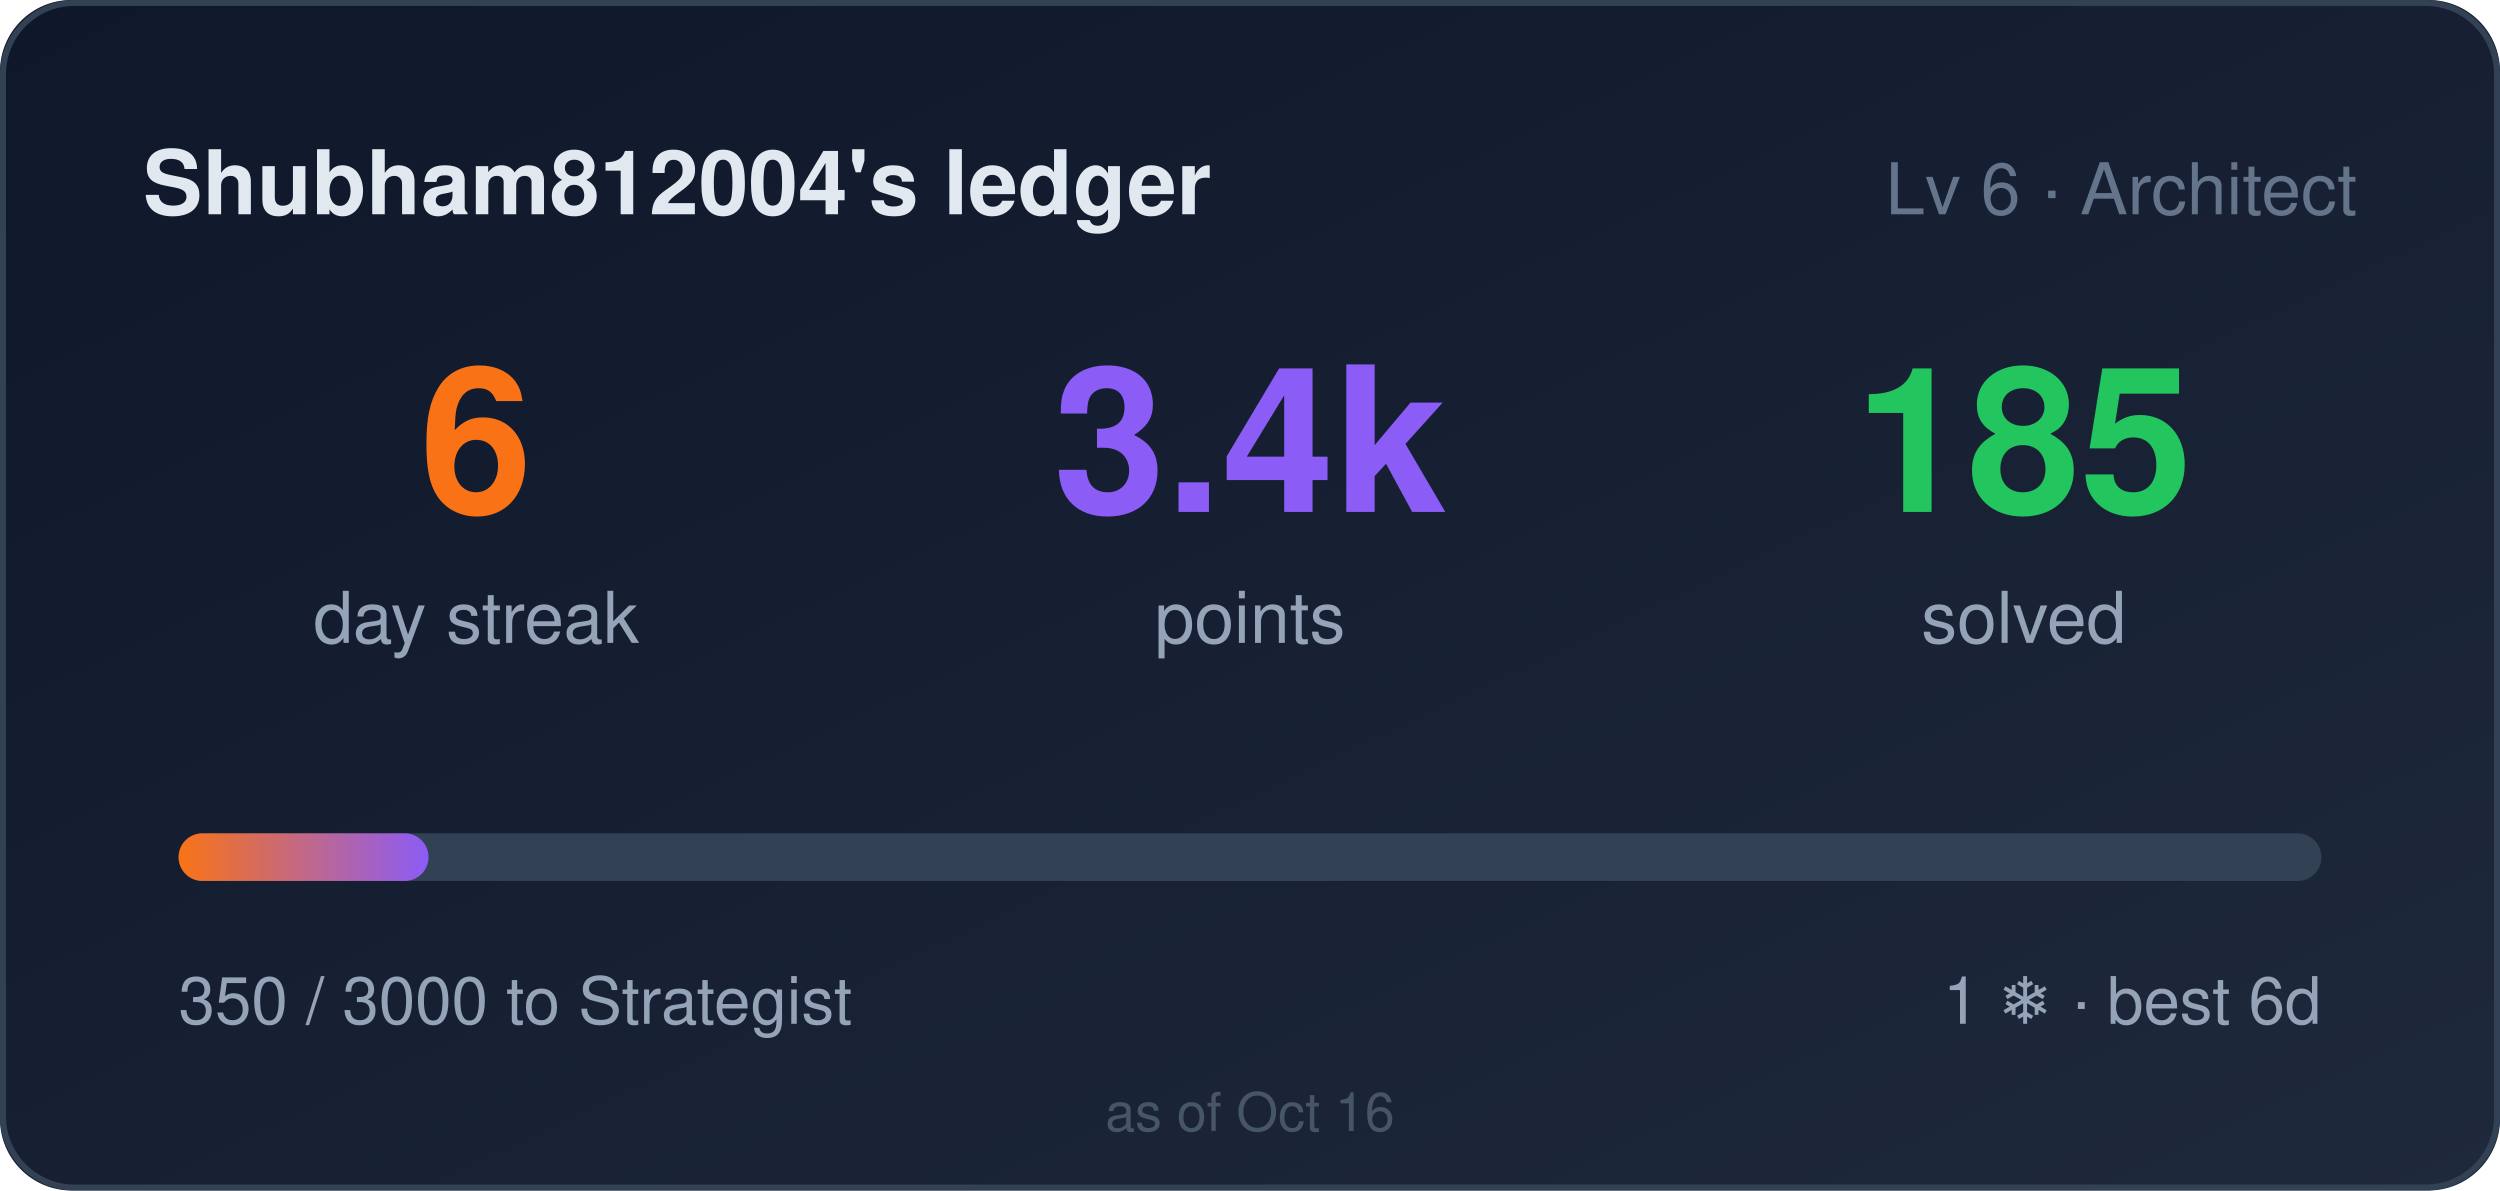
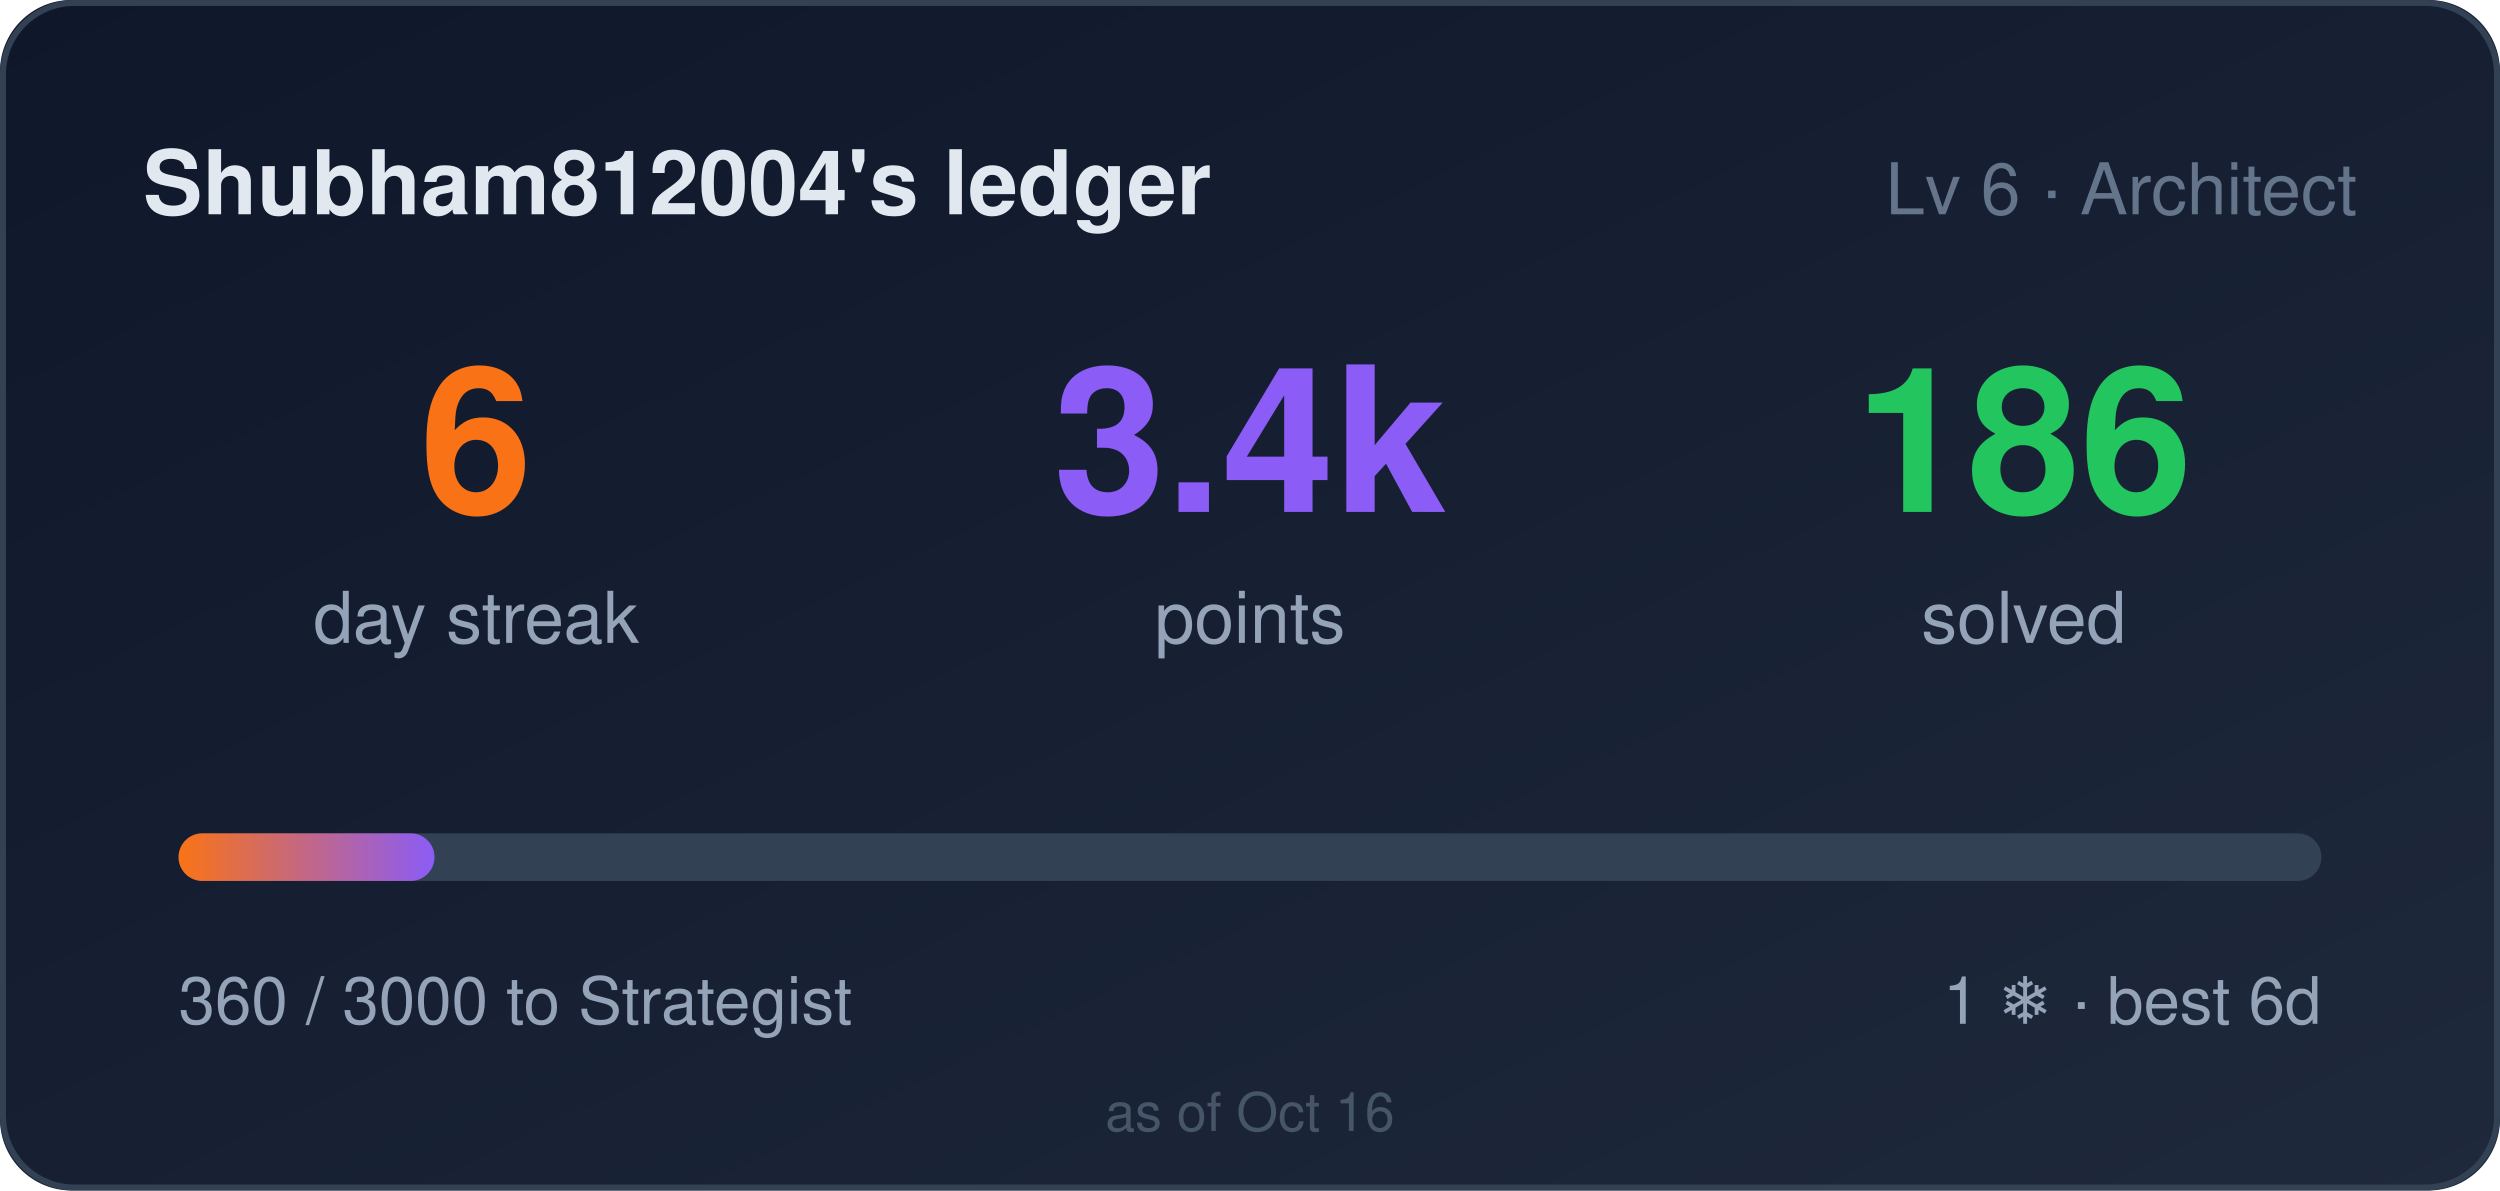
- <svg xmlns="http://www.w3.org/2000/svg" width="420" height="200" role="img" aria-label="Shubham812004's ledger: 6 day streak, 3350 points">
+ <svg xmlns="http://www.w3.org/2000/svg" width="420" height="200" role="img" aria-label="Shubham812004's ledger: 6 day streak, 3360 points">
  <style>
    .bar,.n{transform-box:fill-box}
    .bar{transform-origin:left center}
    @media (prefers-reduced-motion: no-preference){
      .bar{animation:cl-grow .9s cubic-bezier(.22,1,.36,1) both}
      .n{animation:cl-rise .5s ease-out both}
      .n2{animation-delay:.08s}
      .n3{animation-delay:.16s}
    }
    @keyframes cl-grow{from{transform:scaleX(0)}to{transform:scaleX(1)}}
    @keyframes cl-rise{from{opacity:0;transform:translateY(6px)}to{opacity:1;transform:none}}
  </style>
  <defs>
    <linearGradient id="bg" x1="0" y1="0" x2="1" y2="1">
      <stop offset="0" stop-color="#0f172a" />
      <stop offset="1" stop-color="#1e293b" />
    </linearGradient>
    <linearGradient id="bar" x1="0" y1="0" x2="1" y2="0">
      <stop offset="0" stop-color="#f97316" />
      <stop offset="1" stop-color="#8b5cf6" />
    </linearGradient>
  </defs>
  <rect width="420" height="200" rx="12" fill="url(#bg)" />
  <rect x="0.5" y="0.5" width="419" height="199" rx="12" fill="none" stroke="#334155" />
  <text x="24" y="36" fill="#e2e8f0" font-size="15" font-weight="600" font-family="Segoe UI,Helvetica,Arial,sans-serif">Shubham812004's ledger</text>
  <text x="396" y="36" fill="#64748b" font-size="12" text-anchor="end" font-family="Segoe UI,Helvetica,Arial,sans-serif">Lv 6 · Architect</text>
  <g font-family="Segoe UI,Helvetica,Arial,sans-serif">
    <text class="n n1" x="80" y="86" fill="#f97316" font-size="34" font-weight="700" text-anchor="middle">6</text>
    <text x="80" y="108" fill="#94a3b8" font-size="12" text-anchor="middle">day streak</text>
    <text class="n n2" x="210" y="86" fill="#8b5cf6" font-size="34" font-weight="700" text-anchor="middle">3.4k</text>
    <text x="210" y="108" fill="#94a3b8" font-size="12" text-anchor="middle">points</text>
-     <text class="n n3" x="340" y="86" fill="#22c55e" font-size="34" font-weight="700" text-anchor="middle">185</text>
+     <text class="n n3" x="340" y="86" fill="#22c55e" font-size="34" font-weight="700" text-anchor="middle">186</text>
    <text x="340" y="108" fill="#94a3b8" font-size="12" text-anchor="middle">solved</text>
  </g>
  <rect x="30" y="140" width="360" height="8" rx="4" fill="#334155" />
-   <rect class="bar" x="30" y="140" width="42" height="8" rx="4" fill="url(#bar)" />
-   <text x="30" y="172" fill="#94a3b8" font-size="11" font-family="Segoe UI,Helvetica,Arial,sans-serif">350 / 3000 to Strategist</text>
+   <rect class="bar" x="30" y="140" width="43" height="8" rx="4" fill="url(#bar)" />
+   <text x="30" y="172" fill="#94a3b8" font-size="11" font-family="Segoe UI,Helvetica,Arial,sans-serif">360 / 3000 to Strategist</text>
  <text x="390" y="172" fill="#94a3b8" font-size="11" text-anchor="end" font-family="Segoe UI,Helvetica,Arial,sans-serif">1 ❄ · best 6d</text>
  <text x="210" y="190" fill="#475569" font-size="9" text-anchor="middle" font-family="Segoe UI,Helvetica,Arial,sans-serif">as of Oct 16</text>
</svg>
